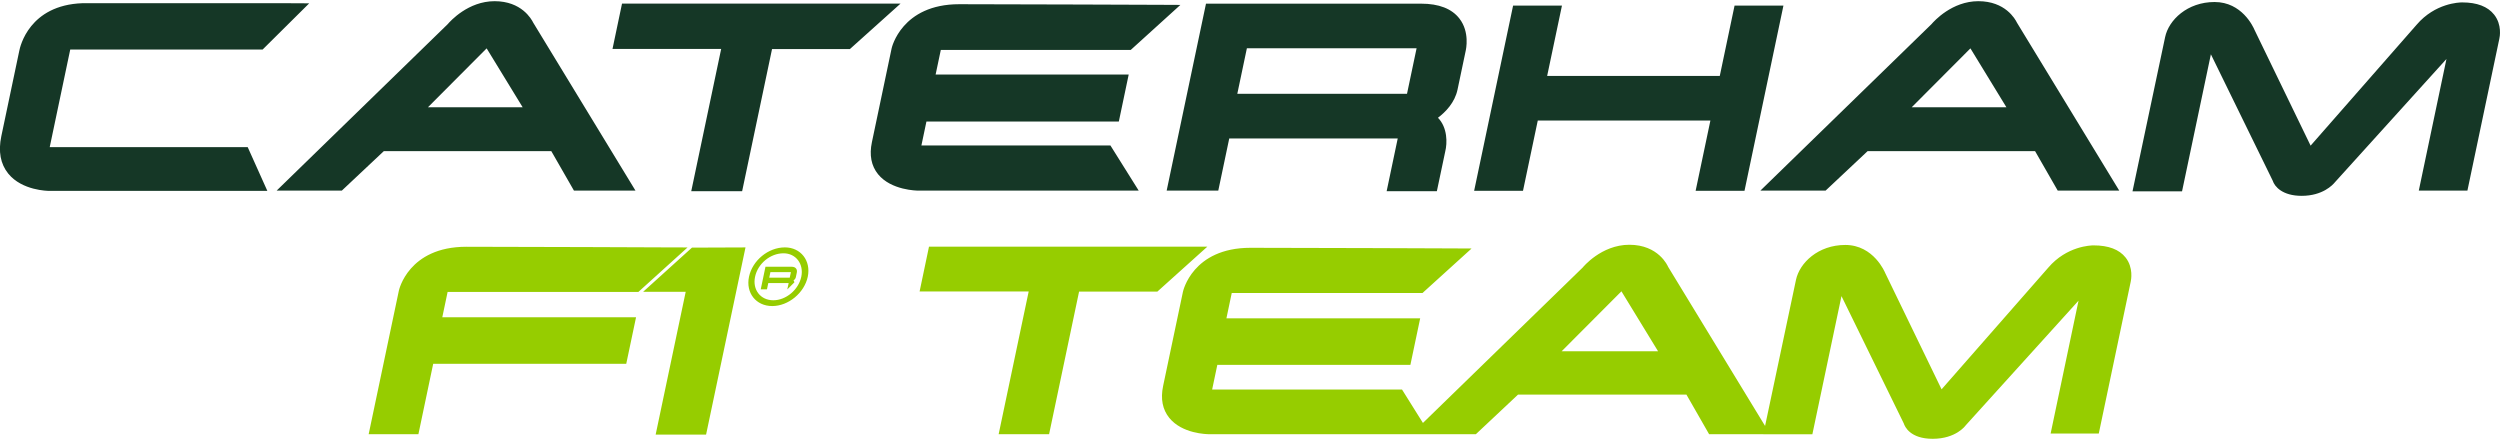
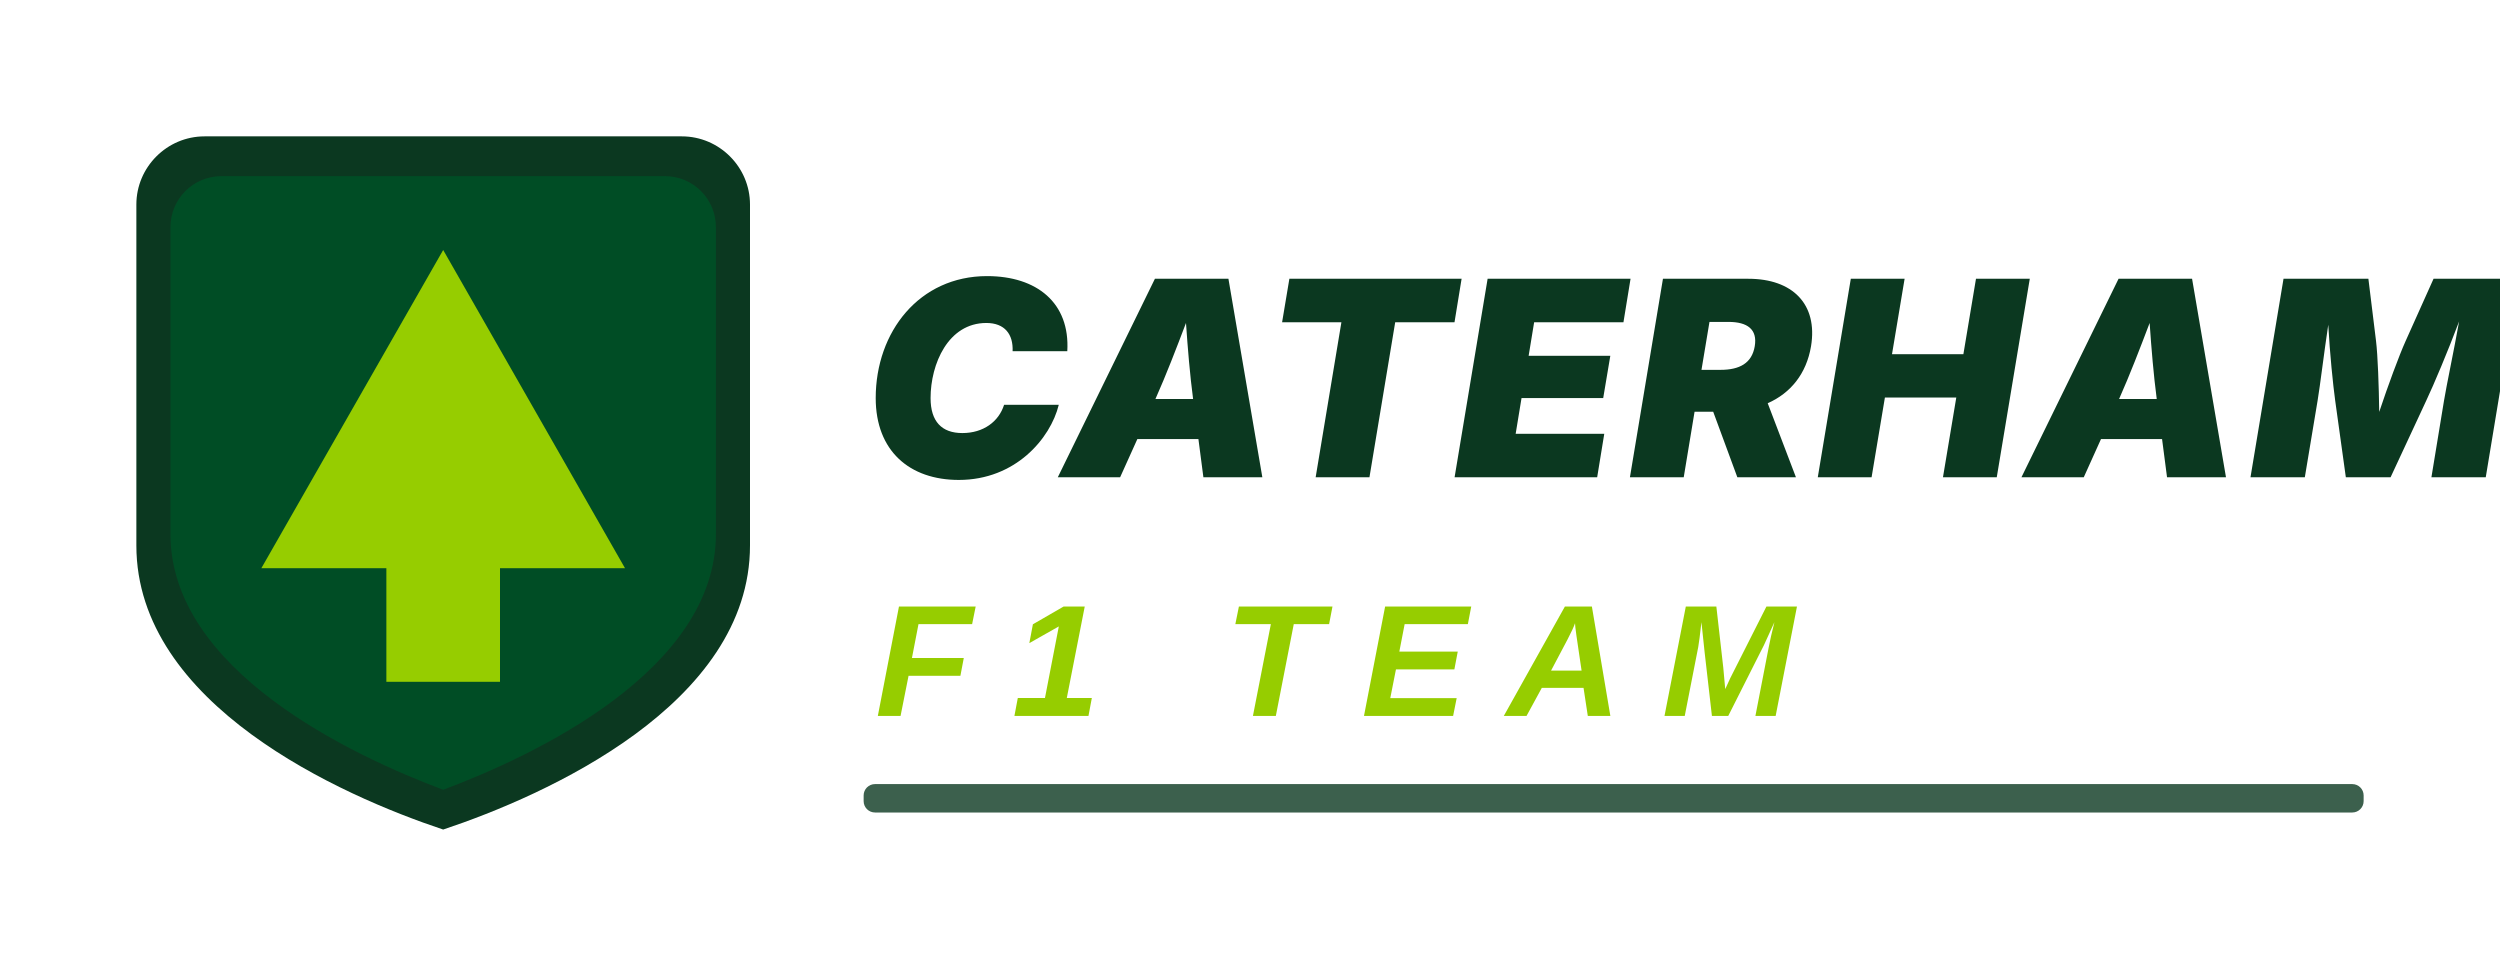
- <svg xmlns="http://www.w3.org/2000/svg" width="500" height="88" version="1.1" viewBox="0 0 500 88">
-   <path d="m498.83 2.932c-1.274-1.625-3.428-2.449-6.384-2.449h-0.037c-0.548 0-5.378 0.126-9.087 4.468l-21.2 24.179-11.227-23.167c-0.267-0.637-2.53-5.56-7.978-5.56-5.466 0-9.18 3.616-9.893 7.017l-6.524 30.853h9.907l5.77-27.415 12.357 25.261c0.389 1.223 1.976 3.049 5.799 3.049 4.215 0 6.234-2.206 6.637-2.703l22.324-24.671-5.536 26.329h9.724l6.379-30.344c0.095-0.398 0.567-2.809-1.03-4.848m-217.43 15.833h-33.941l1.916-9.106h33.941zm2.816-18.033c-9.49 0-41.815 4e-3 -41.815 4e-3h-1.204l-7.865 37.388h10.323l2.193-10.431h33.696l-2.216 10.549h10.043l1.673-7.934c0.422-1.705 0.477-4.769-1.452-6.755 1.508-1.143 3.368-3.022 3.916-5.644l1.602-7.612c0.111-0.464 0.853-3.888-1.214-6.566-1.531-1.992-4.118-2.998-7.682-2.998m62.696 0.393-2.956 14.066h-34.526l2.961-14.066h-9.772l-7.79 37.031h9.772l2.956-14.056h34.525l-2.955 14.056h9.775l7.785-37.031zm-162.63 27.963 1.007-4.787h38.479l1.973-9.396h-38.615l1.035-4.914h37.983l9.935-9.008-3.818-0.019c-0.3 0-30.085-0.122-40.422-0.122-11.524 0-13.49 8.727-13.509 8.816l-3.949 18.788c-0.543 2.566-0.127 4.721 1.236 6.403 2.628 3.236 7.818 3.274 8.038 3.274h44.087l-5.659-9.035zm198.06-7.635 11.743-11.78 7.199 11.78zm13.332-21.215c-5.265 0-8.848 3.968-9.378 4.595l-34.217 33.29h13.04l8.403-7.893h33.496l4.529 7.893h12.305l-20.456-33.58c-0.361-0.749-2.352-4.305-7.724-4.305m-310.08 21.215 11.738-11.78 7.204 11.78zm13.331-21.215c-5.27 0-8.853 3.973-9.382 4.595l-34.213 33.29h13.037l8.397-7.893h33.501l4.529 7.893h12.305l-20.446-33.58c-0.369-0.749-2.356-4.305-7.728-4.305m25.481 0.488-1.902 9.058h21.734l-5.986 28.456h10.178l5.981-28.427h15.571l10.122-9.087zm-114.46 28.703 4.103-19.518h38.475l9.321-9.246-4.853-0.024h-40.507c-10.615 0.385-12.46 8.634-12.638 9.58l-3.578 17.012c-0.643 3.049-0.174 5.57 1.386 7.49 2.763 3.41 7.939 3.452 8.164 3.452h43.652l-3.926-8.745z" fill="#153726" />
-   <path d="m153.85 55.53 0.229-1.101h4.103l-0.234 1.101zm3.607 2.352h6e-3l1.419-1.42c-0.028-0.126-0.084-0.248-0.182-0.356 0.182-0.14 0.408-0.365 0.472-0.679l0.193-0.923c0.013-0.056 0.107-0.468-0.146-0.791-0.182-0.243-0.496-0.366-0.927-0.366-1.148 0-5.054 6e-3 -5.054 6e-3h-0.145l-0.946 4.516h1.246l0.263-1.26h4.075zm-6.445-2.525c-0.548 2.585 1.091 4.698 3.644 4.698 2.548 0 5.054-2.098 5.602-4.698 0.538-2.571-1.078-4.698-3.56-4.698-2.637 0-5.133 2.061-5.686 4.698m10.544-0.019c-0.685 3.241-3.874 5.873-7.111 5.873-3.241 0-5.322-2.632-4.647-5.855 0.693-3.274 3.855-5.878 7.18-5.878 3.172 0 5.246 2.656 4.577 5.86m-32.934 3.026h8.52l-6.009 28.55h10.085l7.883-37.43-10.708 0.042zm-0.951 0.028 9.841-8.903-3.678-9e-3s-30.076-0.127-40.564-0.127c-11.606 0-13.485 8.708-13.499 8.788l-6.039 28.703h9.949l2.961-14.09h38.61l1.958-9.298h-38.751l1.062-5.064zm203.94 11.856h-19.279l11.954-11.986zm93.509-18.741c-1.27-1.615-3.42-2.431-6.399-2.431-0.54 0-5.359 0.121-9.064 4.45l-21.341 24.338-11.279-23.275c-0.024-0.056-2.272-5.598-7.977-5.598-5.448 0-9.148 3.597-9.865 6.989l-6.178 29.209-19.392-31.823c-0.075-0.177-1.907-4.413-7.757-4.413-5.635 0-9.326 4.54-9.316 4.543l-31.965 31.093-4.187-6.689h-37.969l1.035-4.927h38.612l1.957-9.303h-38.751l1.064-5.064h38.146l9.823-8.905-3.659-0.019c-0.127-6e-3 -30.175-0.122-40.564-0.122-11.612 0-13.485 8.713-13.504 8.792l-3.968 18.854c-0.534 2.558-0.116 4.698 1.238 6.375 2.576 3.167 7.466 3.26 8.014 3.26h53.3l8.432-7.92h33.682l4.535 7.92h10.848l-9e-3 0.015h9.812l5.823-27.636 12.459 25.462c0.198 0.628 1.275 3.078 5.781 3.078 4.698 0 6.586-2.661 6.576-2.661l22.596-24.966-5.583 26.577h9.63l6.389-30.376c0.061-0.282 0.59-2.774-1.025-4.83m-239.32-2.173-1.879 8.96h21.818l-6.009 28.55h10.089l5.996-28.516h15.653l10.001-8.993z" fill="#96cd00" />
+ <svg xmlns="http://www.w3.org/2000/svg" viewBox="0 0 220 85" width="220" height="85">
+   <g transform="translate(12, 12)">
+     <path d="M 0 6 C 0 2.7 2.7 0 6 0 L 48 0 C 51.3 0 54 2.7 54 6 L 54 36 C 54 50 36 58 27 61 C 18 58 0 50 0 36 Z" fill="#0B3820" />
+     <path d="M 3 8 C 3 5.5 5 3.5 7.5 3.5 L 46.5 3.5 C 49 3.5 51 5.5 51 8 L 51 35 C 51 47 35 54.5 27 57.5 C 19 54.5 3 47 3 35 Z" fill="#004D25" />
+     <path d="M 27 10 L 43 38 L 32 38 L 32 48 L 22 48 L 22 38 L 11 38 Z" fill="#96CD00" />
+   </g>
+   <text x="76" y="42" font-family="system-ui, -apple-system, 'Segoe UI', Arial Black, sans-serif" font-size="24" font-weight="900" font-style="italic" fill="#0B3820" letter-spacing="0.5">CATERHAM</text>
+   <text x="77" y="63" font-family="system-ui, -apple-system, 'Segoe UI', Arial, sans-serif" font-size="14" font-weight="800" font-style="italic" fill="#96CD00" letter-spacing="3.5">F1 TEAM</text>
+   <rect x="76" y="69" width="132" height="2.5" rx="1" fill="#0B3820" opacity="0.8" />
</svg>
